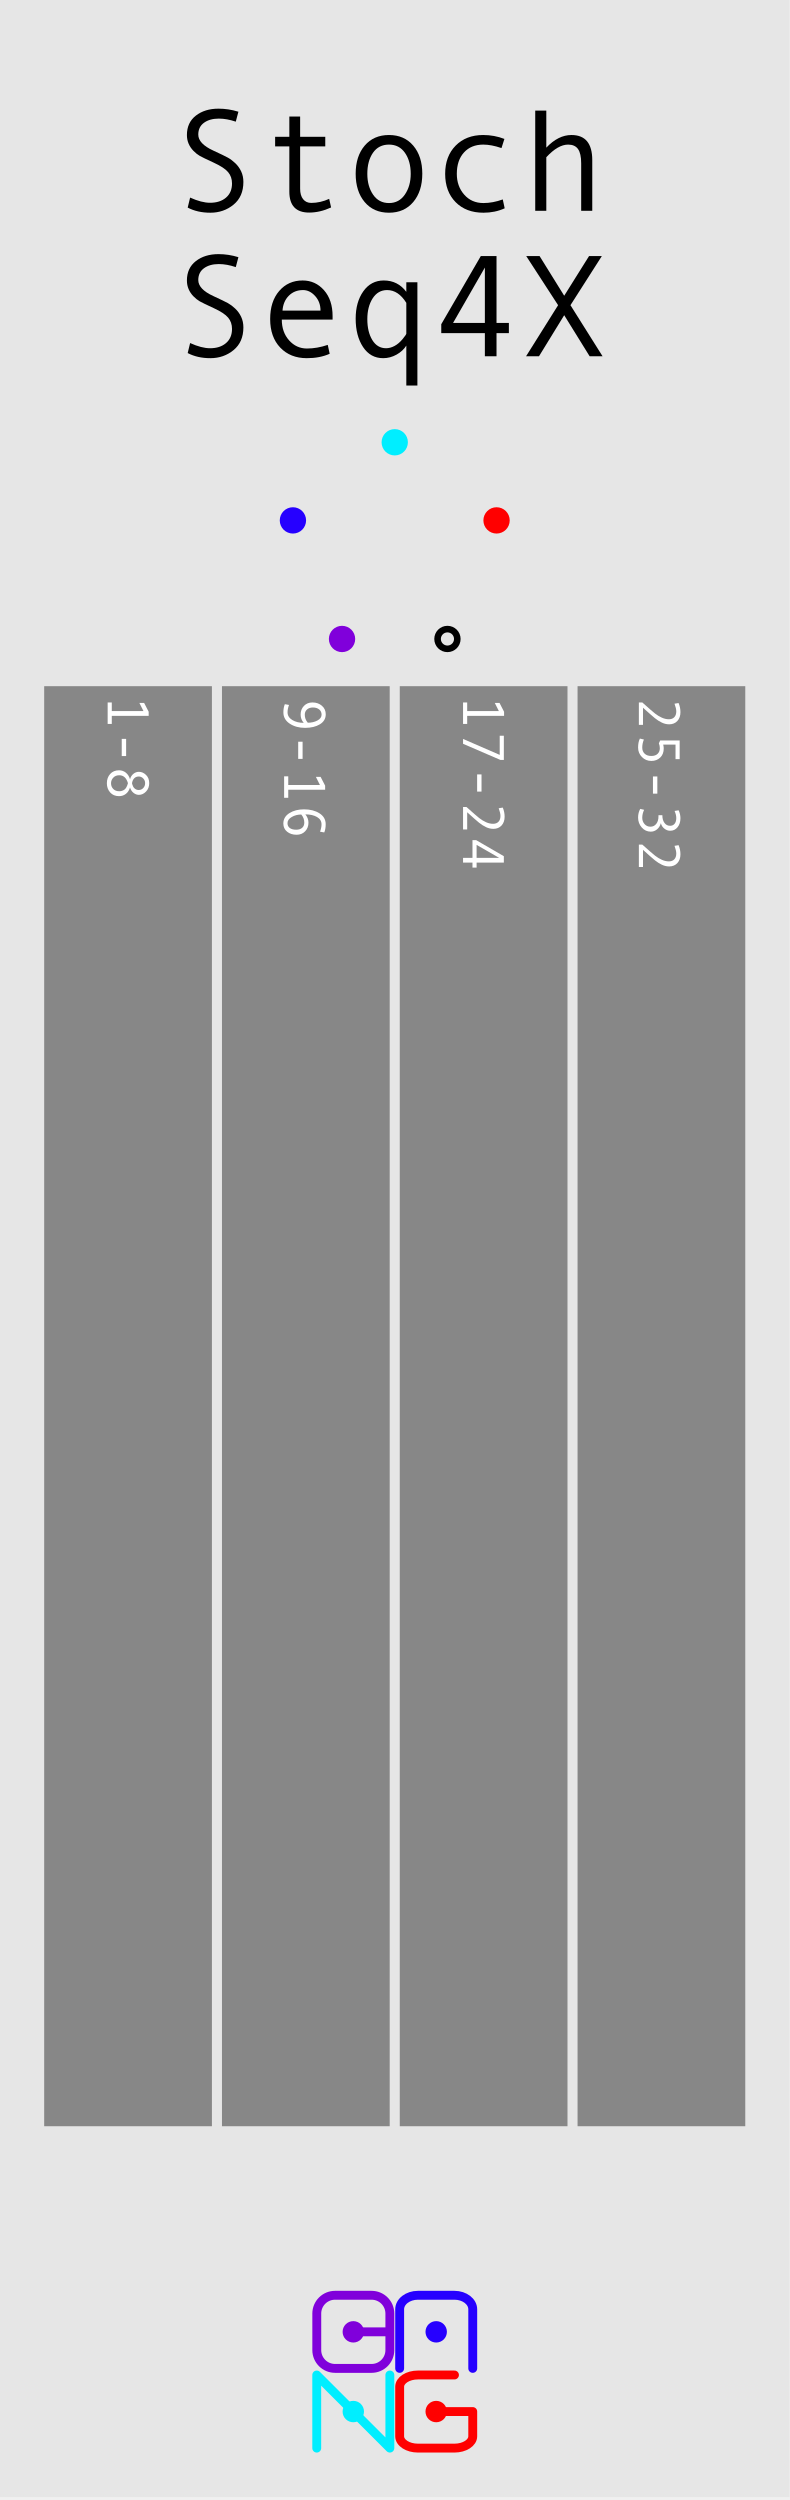
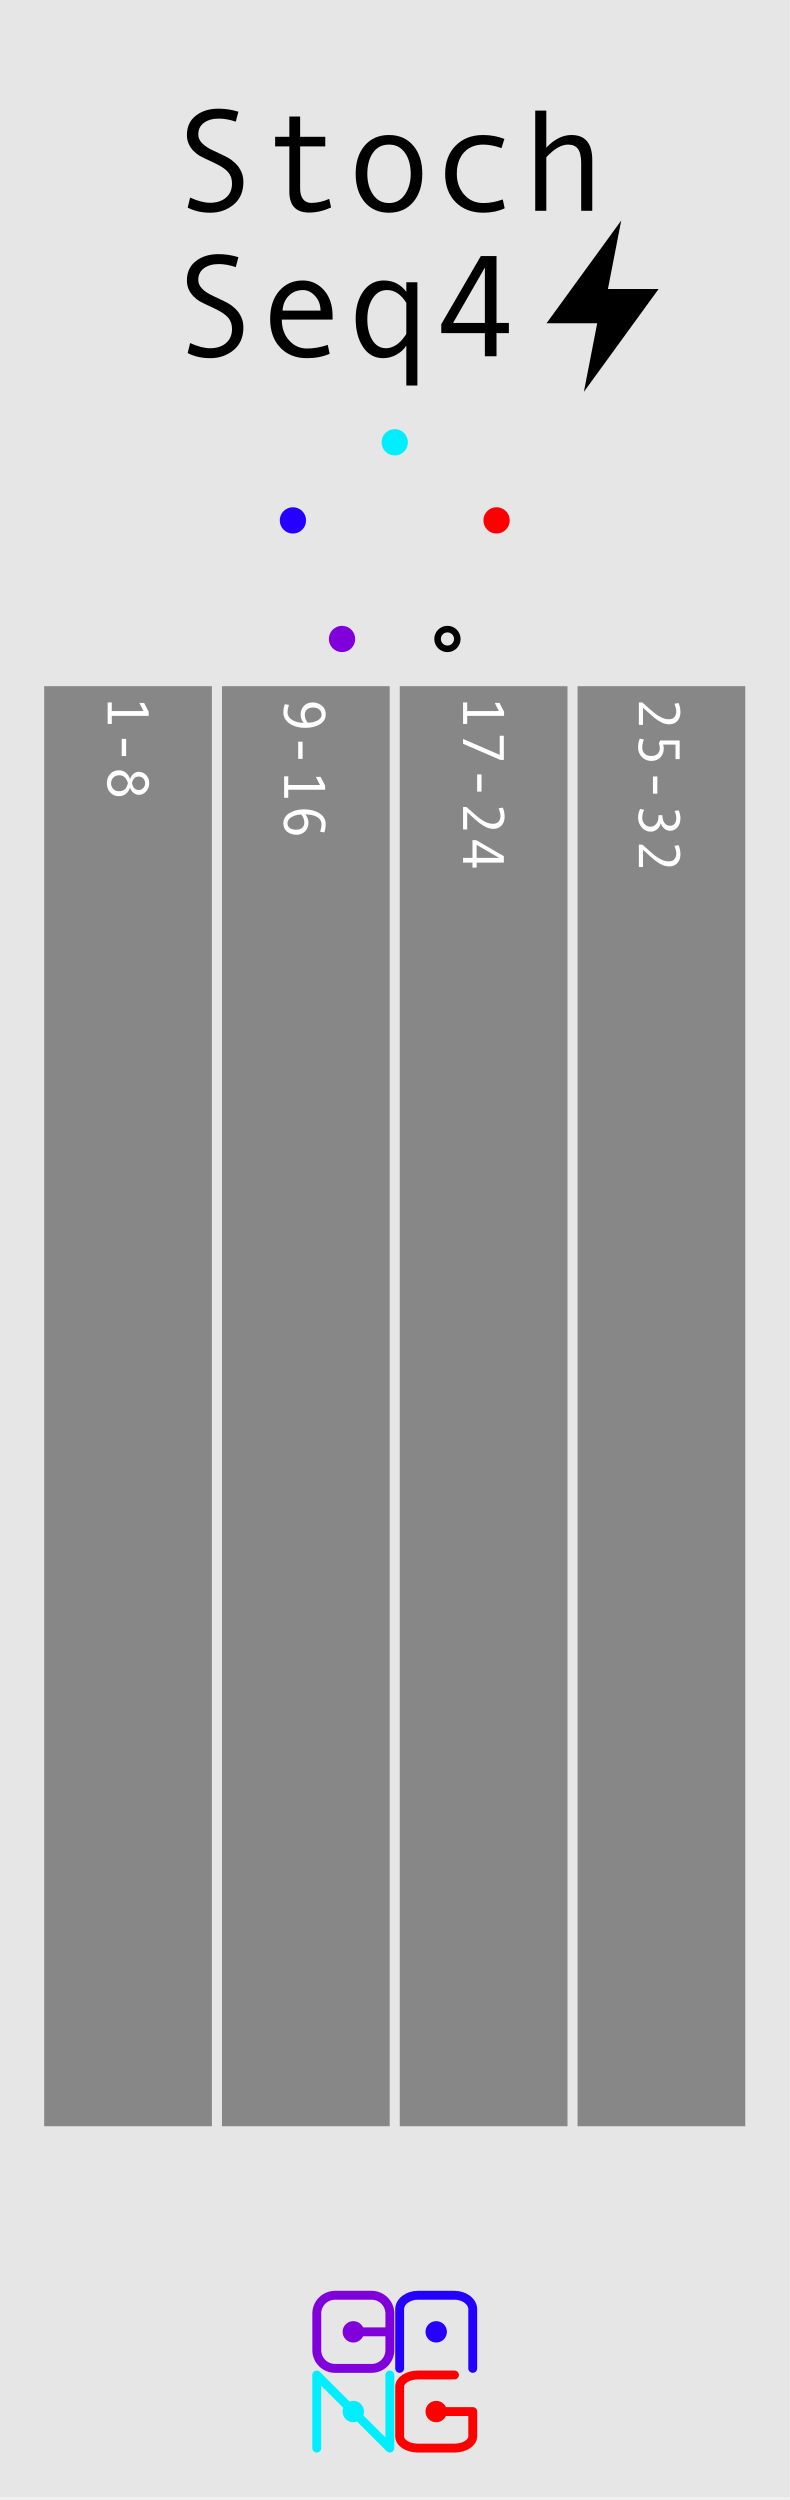
<svg xmlns="http://www.w3.org/2000/svg" width="100%" height="100%" viewBox="0 0 120 380" version="1.1" xml:space="preserve" style="fill-rule:evenodd;clip-rule:evenodd;stroke-miterlimit:1.5;">
  <rect id="StochSeq4X" x="0" y="0" width="120" height="379.559" style="fill:none;" />
  <clipPath id="_clip1">
    <rect x="0" y="0" width="120" height="379.559" />
  </clipPath>
  <g clip-path="url(#_clip1)">
    <g id="Layer1">
      <rect id="background" x="-0" y="0" width="120" height="379.559" style="fill:#e6e6e6;" />
      <rect x="6.717" y="104.301" width="25.493" height="218.885" style="fill:#282828;fill-opacity:0.5;" />
      <rect x="33.741" y="104.301" width="25.493" height="218.885" style="fill:#282828;fill-opacity:0.5;" />
      <rect x="60.765" y="104.301" width="25.493" height="218.885" style="fill:#282828;fill-opacity:0.5;" />
      <rect x="87.79" y="104.301" width="25.493" height="218.885" style="fill:#282828;fill-opacity:0.5;" />
      <g>
        <path d="M35.838,18.492c-0.906,-0.309 -1.766,-0.464 -2.58,-0.464c-0.921,-0 -1.671,0.21 -2.251,0.632c-0.579,0.421 -0.869,1.02 -0.869,1.797c0,0.921 0.759,1.731 2.278,2.429c1.123,0.518 1.866,0.878 2.229,1.08c0.364,0.201 0.733,0.478 1.107,0.831c0.374,0.353 0.675,0.768 0.902,1.247c0.226,0.479 0.34,1.017 0.34,1.614c-0,1.483 -0.499,2.632 -1.496,3.449c-0.996,0.817 -2.171,1.226 -3.525,1.226c-1.309,-0 -2.457,-0.259 -3.443,-0.778l0.367,-1.522c1.158,0.526 2.17,0.788 3.033,0.788c1.008,0 1.816,-0.261 2.424,-0.782c0.608,-0.522 0.912,-1.24 0.912,-2.154c0,-0.677 -0.198,-1.251 -0.594,-1.722c-0.395,-0.472 -1.126,-0.952 -2.191,-1.442c-1.094,-0.503 -1.801,-0.847 -2.122,-1.031c-0.32,-0.183 -0.638,-0.437 -0.955,-0.761c-0.317,-0.324 -0.561,-0.687 -0.734,-1.09c-0.173,-0.403 -0.259,-0.842 -0.259,-1.317c-0,-1.26 0.453,-2.242 1.36,-2.947c0.907,-0.706 2.055,-1.058 3.444,-1.058c1.015,-0 2.022,0.154 3.023,0.464l-0.4,1.511Z" style="fill-rule:nonzero;" />
        <path d="M50.327,31.534c-1.13,0.518 -2.242,0.777 -3.336,0.777c-2.008,0 -3.012,-1.061 -3.012,-3.185l-0,-6.877l-2.16,0l0,-1.457l2.16,-0l-0,-3.077l1.641,-0l-0,3.077l3.821,-0l0,1.457l-3.821,0l-0,6.435c-0,0.683 0.151,1.214 0.453,1.592c0.302,0.378 0.713,0.567 1.231,0.567c0.921,-0 1.832,-0.205 2.731,-0.616l0.292,1.307Z" style="fill-rule:nonzero;" />
        <path d="M59.126,20.522c1.547,-0 2.778,0.54 3.692,1.619c0.914,1.08 1.371,2.501 1.371,4.265c-0,1.777 -0.457,3.21 -1.371,4.297c-0.914,1.086 -2.145,1.63 -3.692,1.63c-1.555,-0 -2.788,-0.542 -3.698,-1.625c-0.911,-1.083 -1.366,-2.517 -1.366,-4.302c0,-1.771 0.457,-3.194 1.371,-4.27c0.914,-1.076 2.145,-1.614 3.693,-1.614Zm-0,10.342c1.022,0 1.828,-0.431 2.418,-1.295c0.59,-0.864 0.885,-1.911 0.885,-3.142c0,-1.295 -0.291,-2.36 -0.874,-3.195c-0.583,-0.835 -1.393,-1.253 -2.429,-1.253c-1.044,0 -1.854,0.412 -2.43,1.236c-0.575,0.825 -0.863,1.895 -0.863,3.212c-0,1.253 0.291,2.305 0.874,3.158c0.583,0.853 1.389,1.279 2.419,1.279Z" style="fill-rule:nonzero;" />
        <path d="M76.712,31.663c-0.979,0.447 -2.055,0.67 -3.228,0.67c-1.77,-0 -3.183,-0.538 -4.237,-1.614c-1.055,-1.076 -1.582,-2.507 -1.582,-4.292c0,-1.785 0.531,-3.215 1.593,-4.291c1.061,-1.076 2.456,-1.614 4.183,-1.614c1.13,-0 2.206,0.198 3.228,0.594l-0.443,1.392c-1.022,-0.352 -1.943,-0.529 -2.763,-0.529c-1.238,0 -2.219,0.4 -2.942,1.199c-0.724,0.799 -1.085,1.882 -1.085,3.249c-0,1.253 0.374,2.305 1.123,3.158c0.748,0.853 1.723,1.279 2.925,1.279c0.95,0 1.929,-0.183 2.937,-0.55l0.291,1.349Z" style="fill-rule:nonzero;" />
        <path d="M90.024,32.041l-1.684,0l-0,-7.212c-0,-1 -0.161,-1.725 -0.481,-2.175c-0.32,-0.45 -0.822,-0.675 -1.506,-0.675c-1.029,0 -2.134,0.641 -3.314,1.922l-0,8.14l-1.684,0l-0,-15.233l1.684,-0l-0,5.636c1.209,-1.282 2.483,-1.922 3.822,-1.922c2.108,-0 3.163,1.274 3.163,3.822l-0,7.697Z" style="fill-rule:nonzero;" />
        <path d="M35.838,40.602c-0.906,-0.309 -1.766,-0.464 -2.58,-0.464c-0.921,0 -1.671,0.211 -2.251,0.632c-0.579,0.421 -0.869,1.02 -0.869,1.797c0,0.922 0.759,1.731 2.278,2.429c1.123,0.519 1.866,0.879 2.229,1.08c0.364,0.202 0.733,0.479 1.107,0.831c0.374,0.353 0.675,0.769 0.902,1.247c0.226,0.479 0.34,1.017 0.34,1.614c-0,1.483 -0.499,2.633 -1.496,3.45c-0.996,0.817 -2.171,1.225 -3.525,1.225c-1.309,-0 -2.457,-0.259 -3.443,-0.777l0.367,-1.523c1.158,0.526 2.17,0.789 3.033,0.789c1.008,-0 1.816,-0.261 2.424,-0.783c0.608,-0.522 0.912,-1.24 0.912,-2.154c0,-0.677 -0.198,-1.251 -0.594,-1.722c-0.395,-0.471 -1.126,-0.952 -2.191,-1.441c-1.094,-0.504 -1.801,-0.848 -2.122,-1.031c-0.32,-0.184 -0.638,-0.437 -0.955,-0.761c-0.317,-0.324 -0.561,-0.688 -0.734,-1.091c-0.173,-0.403 -0.259,-0.842 -0.259,-1.317c-0,-1.259 0.453,-2.242 1.36,-2.947c0.907,-0.706 2.055,-1.058 3.444,-1.058c1.015,-0 2.022,0.155 3.023,0.464l-0.4,1.511Z" style="fill-rule:nonzero;" />
        <path d="M50.553,48.581l-7.719,-0c0,1.274 0.369,2.324 1.107,3.152c0.738,0.828 1.643,1.242 2.715,1.242c1.022,-0 2.077,-0.184 3.163,-0.551l0.292,1.35c-0.993,0.446 -2.152,0.669 -3.476,0.669c-1.67,-0 -3.016,-0.536 -4.038,-1.609c-1.022,-1.072 -1.533,-2.519 -1.533,-4.34c-0,-1.785 0.459,-3.208 1.376,-4.269c0.918,-1.062 2.104,-1.593 3.558,-1.593c1.295,0 2.378,0.493 3.249,1.479c0.871,0.986 1.306,2.3 1.306,3.941l0,0.529Zm-1.835,-1.371c0,-0.878 -0.273,-1.618 -0.82,-2.219c-0.547,-0.601 -1.159,-0.901 -1.836,-0.901c-0.871,-0 -1.592,0.287 -2.164,0.863c-0.572,0.576 -0.891,1.328 -0.956,2.257l5.776,-0Z" style="fill-rule:nonzero;" />
        <path d="M63.444,58.599l-1.684,0l-0,-6.067c-0.346,0.554 -0.841,1.011 -1.485,1.371c-0.644,0.36 -1.322,0.54 -2.035,0.54c-1.288,-0 -2.307,-0.565 -3.055,-1.695c-0.749,-1.13 -1.123,-2.569 -1.123,-4.318c0,-1.677 0.389,-3.063 1.166,-4.157c0.777,-1.094 1.814,-1.641 3.109,-1.641c1.418,0 2.559,0.576 3.423,1.727l-0,-1.457l1.684,0l-0,15.697Zm-1.684,-7.891l-0,-4.675c-0.806,-1.296 -1.778,-1.943 -2.915,-1.943c-0.929,-0 -1.663,0.421 -2.203,1.263c-0.539,0.842 -0.809,1.896 -0.809,3.163c-0,1.288 0.253,2.346 0.761,3.174c0.507,0.828 1.204,1.242 2.089,1.242c0.425,-0 0.853,-0.116 1.285,-0.346c0.431,-0.23 0.838,-0.576 1.22,-1.036c0.381,-0.461 0.572,-0.742 0.572,-0.842Z" style="fill-rule:nonzero;" />
        <path d="M77.349,50.632l-1.878,-0l-0,3.52l-1.771,-0l0,-3.52l-6.629,-0l0,-1.35l6.014,-10.364l2.386,0l-0,10.17l1.878,0l0,1.544Zm-3.649,-1.544l0,-8.421l-4.836,8.421l4.836,0Z" style="fill-rule:nonzero;" />
-         <path d="M91.589,54.152l-1.965,-0l-3.865,-6.241l-3.832,6.241l-1.965,-0l4.869,-7.763l-4.848,-7.471l2.03,0l3.746,6.035l3.779,-6.035l1.943,0l-4.772,7.471l4.88,7.763Z" style="fill-rule:nonzero;" />
      </g>
      <g id="logo">
        <g>
          <circle cx="53.704" cy="354.439" r="1.627" style="fill:#8000db;" />
          <path d="M53.704,354.439l5.554,-0" style="fill:none;stroke:#8000db;stroke-width:1.35px;" />
          <path d="M59.258,351.658c0,-1.532 -1.244,-2.777 -2.777,-2.777l-5.554,0c-1.532,0 -2.777,1.245 -2.777,2.777l0,5.561c0,1.533 1.245,2.777 2.777,2.777l5.554,-0c1.533,-0 2.777,-1.244 2.777,-2.777l0,-5.561Z" style="fill:none;stroke:#8000db;stroke-width:1.35px;stroke-linejoin:round;stroke-miterlimit:3;" />
        </g>
        <g>
          <circle cx="66.302" cy="366.556" r="1.627" style="fill:#f00;" />
          <path d="M69.079,360.998l-5.554,0c-1.532,0 -2.777,0.802 -2.777,1.79l0,7.535c0,0.988 1.245,1.79 2.777,1.79l5.554,-0c1.533,-0 2.777,-0.802 2.777,-1.79l0,-3.767l-5.554,-0" style="fill:none;stroke:#f00;stroke-width:1.35px;stroke-linecap:round;stroke-linejoin:round;stroke-miterlimit:3;" />
        </g>
        <g>
          <circle cx="66.302" cy="354.439" r="1.627" style="fill:#2600ff;" />
          <path d="M71.856,359.996l0,-8.982c0,-1.177 -1.244,-2.133 -2.777,-2.133l-5.554,0c-1.532,0 -2.777,0.956 -2.777,2.133l0,8.982" style="fill:none;stroke:#2600ff;stroke-width:1.35px;stroke-linecap:round;stroke-linejoin:round;stroke-miterlimit:3;" />
        </g>
        <g>
          <circle cx="53.701" cy="366.556" r="1.627" style="fill:#0ef;" />
          <path d="M48.144,372.113l-0,-11.115l11.114,11.115l0,-11.115" style="fill:none;stroke:#0ef;stroke-width:1.35px;stroke-linecap:round;stroke-linejoin:round;" />
        </g>
      </g>
      <g>
        <path d="M16.363,110.034l0,-3.261l0.628,0l0,1.314l4.817,0l-0.62,-1.239l0.721,0l0.69,1.34l-0,0.62l-5.608,-0l0,1.226l-0.628,0Z" style="fill:#fff;fill-rule:nonzero;" />
        <path d="M18.503,114.921l0,-2.611l0.668,0l0,2.611l-0.668,-0Z" style="fill:#fff;fill-rule:nonzero;" />
        <path d="M19.764,119.684c-0.123,0.422 -0.332,0.75 -0.628,0.983c-0.296,0.233 -0.642,0.349 -1.037,0.349c-0.568,-0 -1.02,-0.188 -1.354,-0.565c-0.334,-0.376 -0.501,-0.84 -0.501,-1.391c0,-0.577 0.169,-1.051 0.506,-1.421c0.337,-0.371 0.783,-0.556 1.34,-0.556c0.393,-0 0.738,0.12 1.037,0.36c0.299,0.24 0.511,0.576 0.637,1.007c0.088,-0.343 0.257,-0.618 0.508,-0.824c0.25,-0.207 0.531,-0.31 0.842,-0.31c0.398,-0 0.759,0.158 1.083,0.474c0.324,0.317 0.485,0.734 0.485,1.253c0,0.513 -0.161,0.937 -0.483,1.272c-0.322,0.336 -0.684,0.503 -1.085,0.503c-0.302,0 -0.58,-0.105 -0.833,-0.316c-0.254,-0.211 -0.426,-0.484 -0.517,-0.818Zm0.299,-0.641c0,0.014 0.018,0.085 0.053,0.211c0.035,0.126 0.078,0.233 0.13,0.323c0.051,0.089 0.116,0.172 0.195,0.248c0.079,0.076 0.172,0.138 0.279,0.185c0.107,0.047 0.227,0.07 0.358,0.07c0.282,-0 0.515,-0.101 0.701,-0.303c0.186,-0.202 0.279,-0.447 0.279,-0.734c0,-0.278 -0.095,-0.517 -0.285,-0.716c-0.191,-0.2 -0.422,-0.299 -0.695,-0.299c-0.172,-0 -0.323,0.036 -0.452,0.107c-0.129,0.072 -0.233,0.162 -0.312,0.268c-0.079,0.107 -0.141,0.23 -0.185,0.37c-0.044,0.139 -0.066,0.229 -0.066,0.27Zm-0.615,-0c-0.234,-0.803 -0.675,-1.204 -1.323,-1.204c-0.378,-0 -0.68,0.121 -0.907,0.364c-0.227,0.244 -0.341,0.529 -0.341,0.857c0,0.34 0.112,0.627 0.336,0.86c0.225,0.232 0.528,0.349 0.912,0.349c0.29,-0 0.55,-0.081 0.78,-0.242c0.23,-0.161 0.411,-0.489 0.543,-0.984Z" style="fill:#fff;fill-rule:nonzero;" />
      </g>
      <g>
        <path d="M46.165,109.871c-0.314,-0.357 -0.47,-0.777 -0.47,-1.261c-0,-0.524 0.167,-0.961 0.503,-1.312c0.335,-0.35 0.768,-0.525 1.298,-0.525c0.569,0 1.047,0.168 1.435,0.503c0.388,0.336 0.582,0.769 0.582,1.299c0,0.648 -0.295,1.153 -0.887,1.516c-0.592,0.363 -1.344,0.545 -2.255,0.545c-0.911,0 -1.688,-0.213 -2.331,-0.639c-0.643,-0.427 -0.965,-0.997 -0.965,-1.712c0,-0.48 0.074,-0.896 0.22,-1.248l0.637,0.114c-0.149,0.405 -0.224,0.777 -0.224,1.116c0,0.487 0.236,0.876 0.708,1.167c0.471,0.292 1.054,0.437 1.749,0.437Zm0.619,-0.017c0.557,-0 1.046,-0.113 1.466,-0.338c0.42,-0.226 0.631,-0.522 0.631,-0.888c-0,-0.331 -0.123,-0.596 -0.367,-0.793c-0.245,-0.198 -0.564,-0.297 -0.956,-0.297c-0.36,-0 -0.656,0.1 -0.886,0.301c-0.23,0.201 -0.345,0.464 -0.345,0.789c0,0.448 0.138,0.838 0.413,1.169l0.044,0.057Z" style="fill:#fff;fill-rule:nonzero;" />
        <path d="M45.325,115.351l0,-2.61l0.668,0l0,2.61l-0.668,0Z" style="fill:#fff;fill-rule:nonzero;" />
        <path d="M43.185,121.266l0,-3.26l0.629,-0l-0,1.314l4.816,-0l-0.619,-1.24l0.72,0l0.69,1.341l0,0.619l-5.607,0l-0,1.226l-0.629,0Z" style="fill:#fff;fill-rule:nonzero;" />
        <path d="M46.415,123.785c0.314,0.386 0.471,0.807 0.471,1.261c-0,0.524 -0.168,0.961 -0.504,1.312c-0.335,0.35 -0.768,0.525 -1.298,0.525c-0.583,-0 -1.065,-0.156 -1.446,-0.466c-0.381,-0.311 -0.571,-0.725 -0.571,-1.244c-0,-0.662 0.304,-1.186 0.912,-1.573c0.607,-0.387 1.351,-0.58 2.23,-0.58c0.937,-0 1.721,0.201 2.351,0.604c0.63,0.403 0.945,0.954 0.945,1.655c-0,0.483 -0.072,0.901 -0.216,1.252l-0.641,-0.114c0.149,-0.407 0.224,-0.779 0.224,-1.116c-0,-0.478 -0.229,-0.85 -0.686,-1.117c-0.457,-0.266 -1.047,-0.399 -1.771,-0.399Zm-0.619,0.022c-0.531,-0 -1.013,0.124 -1.446,0.373c-0.434,0.249 -0.651,0.563 -0.651,0.94c0,0.32 0.118,0.566 0.352,0.739c0.234,0.173 0.558,0.259 0.971,0.259c0.381,0 0.681,-0.095 0.901,-0.286c0.22,-0.19 0.33,-0.458 0.33,-0.804c-0,-0.448 -0.153,-0.855 -0.457,-1.221Z" style="fill:#fff;fill-rule:nonzero;" />
      </g>
      <g>
        <path d="M70.383,110.034l0,-3.261l0.629,0l-0,1.314l4.816,0l-0.62,-1.239l0.721,0l0.69,1.34l0,0.62l-5.607,-0l-0,1.226l-0.629,0Z" style="fill:#fff;fill-rule:nonzero;" />
        <path d="M76.07,115.514l-5.687,-2.457l0,-0.738l5.573,2.422l-0,-2.905l0.628,-0l-0,3.678l-0.514,0Z" style="fill:#fff;fill-rule:nonzero;" />
        <path d="M72.523,120.322l0,-2.611l0.668,0l0,2.611l-0.668,-0Z" style="fill:#fff;fill-rule:nonzero;" />
        <path d="M70.383,126.074l0,-3.41l0.523,-0c0.964,0.864 1.61,1.425 1.938,1.683c0.328,0.258 0.673,0.467 1.033,0.628c0.36,0.162 0.719,0.242 1.077,0.242c0.345,0 0.618,-0.105 0.817,-0.314c0.199,-0.21 0.299,-0.503 0.299,-0.881c-0,-0.29 -0.09,-0.68 -0.268,-1.169l0.619,-0.101c0.188,0.442 0.282,0.905 0.282,1.389c-0,0.553 -0.156,0.999 -0.468,1.338c-0.312,0.338 -0.729,0.507 -1.251,0.507c-0.372,0 -0.741,-0.087 -1.107,-0.261c-0.366,-0.175 -0.718,-0.398 -1.055,-0.67c-0.337,-0.273 -0.94,-0.803 -1.81,-1.591l-0,2.61l-0.629,0Z" style="fill:#fff;fill-rule:nonzero;" />
        <path d="M71.816,131.879l-0,-0.764l-1.433,-0l0,-0.721l1.433,-0l-0,-2.698l0.549,-0l4.219,2.447l-0,0.972l-4.14,-0l0,0.764l-0.628,0Zm0.628,-1.485l3.428,-0l-3.428,-1.969l0,1.969Z" style="fill:#fff;fill-rule:nonzero;" />
      </g>
      <g>
        <path d="M97.107,110.183l0,-3.41l0.523,0c0.964,0.865 1.61,1.426 1.938,1.683c0.328,0.258 0.673,0.468 1.033,0.629c0.36,0.161 0.719,0.242 1.077,0.242c0.345,-0 0.618,-0.105 0.817,-0.315c0.199,-0.209 0.299,-0.503 0.299,-0.881c-0,-0.29 -0.089,-0.679 -0.268,-1.169l0.619,-0.101c0.188,0.443 0.282,0.905 0.282,1.389c-0,0.554 -0.156,1 -0.468,1.338c-0.312,0.338 -0.729,0.508 -1.251,0.508c-0.372,-0 -0.741,-0.088 -1.107,-0.262c-0.366,-0.174 -0.718,-0.398 -1.055,-0.67c-0.337,-0.273 -0.94,-0.803 -1.81,-1.591l-0,2.61l-0.629,0Z" style="fill:#fff;fill-rule:nonzero;" />
        <path d="M100.808,113.181c0.052,0.199 0.079,0.394 0.079,0.584c-0,0.586 -0.18,1.049 -0.539,1.389c-0.359,0.34 -0.806,0.509 -1.342,0.509c-0.563,0 -1.039,-0.197 -1.431,-0.593c-0.391,-0.395 -0.586,-0.877 -0.586,-1.446c-0,-0.542 0.091,-0.996 0.272,-1.362l0.611,0.145c-0.167,0.399 -0.25,0.81 -0.25,1.235c-0,0.378 0.121,0.683 0.364,0.916c0.243,0.233 0.583,0.35 1.02,0.35c0.413,-0 0.731,-0.11 0.953,-0.33c0.223,-0.22 0.334,-0.502 0.334,-0.848c0,-0.252 -0.048,-0.501 -0.145,-0.747l0.198,-0.431l2.962,0l0,2.835l-0.628,-0l-0,-2.206l-1.872,-0Z" style="fill:#fff;fill-rule:nonzero;" />
        <path d="M99.248,120.634l-0,-2.611l0.668,0l-0,2.611l-0.668,-0Z" style="fill:#fff;fill-rule:nonzero;" />
        <path d="M100.438,125.16c-0.105,0.378 -0.298,0.681 -0.577,0.91c-0.28,0.228 -0.594,0.342 -0.943,0.342c-0.545,0 -1.003,-0.212 -1.373,-0.637c-0.371,-0.425 -0.556,-0.926 -0.556,-1.503c-0,-0.492 0.108,-0.933 0.325,-1.322l0.593,0.14c-0.19,0.407 -0.285,0.81 -0.285,1.209c-0,0.375 0.116,0.695 0.349,0.96c0.233,0.265 0.532,0.398 0.899,0.398c0.36,-0 0.653,-0.142 0.879,-0.427c0.225,-0.284 0.338,-0.66 0.338,-1.129l-0,-0.189l0.593,-0l0,0.053c0,0.451 0.106,0.823 0.319,1.116c0.212,0.293 0.499,0.439 0.859,0.439c0.293,0 0.522,-0.105 0.688,-0.316c0.165,-0.211 0.248,-0.501 0.248,-0.87c-0,-0.319 -0.086,-0.677 -0.259,-1.072l0.619,-0.097c0.182,0.398 0.273,0.8 0.273,1.204c-0,0.554 -0.146,1.01 -0.438,1.369c-0.291,0.359 -0.665,0.538 -1.122,0.538c-0.317,0 -0.612,-0.109 -0.886,-0.327c-0.274,-0.218 -0.446,-0.481 -0.516,-0.789l-0.027,0Z" style="fill:#fff;fill-rule:nonzero;" />
        <path d="M97.107,131.787l0,-3.41l0.523,-0c0.964,0.864 1.61,1.425 1.938,1.683c0.328,0.258 0.673,0.467 1.033,0.628c0.36,0.161 0.719,0.242 1.077,0.242c0.345,0 0.618,-0.105 0.817,-0.314c0.199,-0.21 0.299,-0.503 0.299,-0.881c-0,-0.29 -0.089,-0.68 -0.268,-1.169l0.619,-0.101c0.188,0.442 0.282,0.905 0.282,1.388c-0,0.554 -0.156,1 -0.468,1.339c-0.312,0.338 -0.729,0.507 -1.251,0.507c-0.372,0 -0.741,-0.087 -1.107,-0.261c-0.366,-0.175 -0.718,-0.398 -1.055,-0.671c-0.337,-0.272 -0.94,-0.802 -1.81,-1.59l-0,2.61l-0.629,-0Z" style="fill:#fff;fill-rule:nonzero;" />
      </g>
      <path d="M68.011,95.124c1.104,0 2,0.896 2,2c0,1.104 -0.896,2 -2,2c-1.104,0 -2,-0.896 -2,-2c0,-1.104 0.896,-2 2,-2Zm0,1c0.552,0 1,0.448 1,1c0,0.552 -0.448,1 -1,1c-0.552,0 -1,-0.448 -1,-1c0,-0.552 0.448,-1 1,-1Z" />
      <circle cx="51.989" cy="97.124" r="2" style="fill:#8000db;" />
      <circle cx="44.524" cy="79.101" r="2" style="fill:#2600ff;" />
      <circle cx="60" cy="67.226" r="2" style="fill:#0ef;" />
      <circle cx="75.476" cy="79.101" r="2" style="fill:#f00;" />
+       <path d="M92.404,43.931l7.703,-0l-11.357,15.625l2.025,-10.417l-7.703,0l11.356,-15.625l-2.024,10.417Z" />
    </g>
  </g>
</svg>
